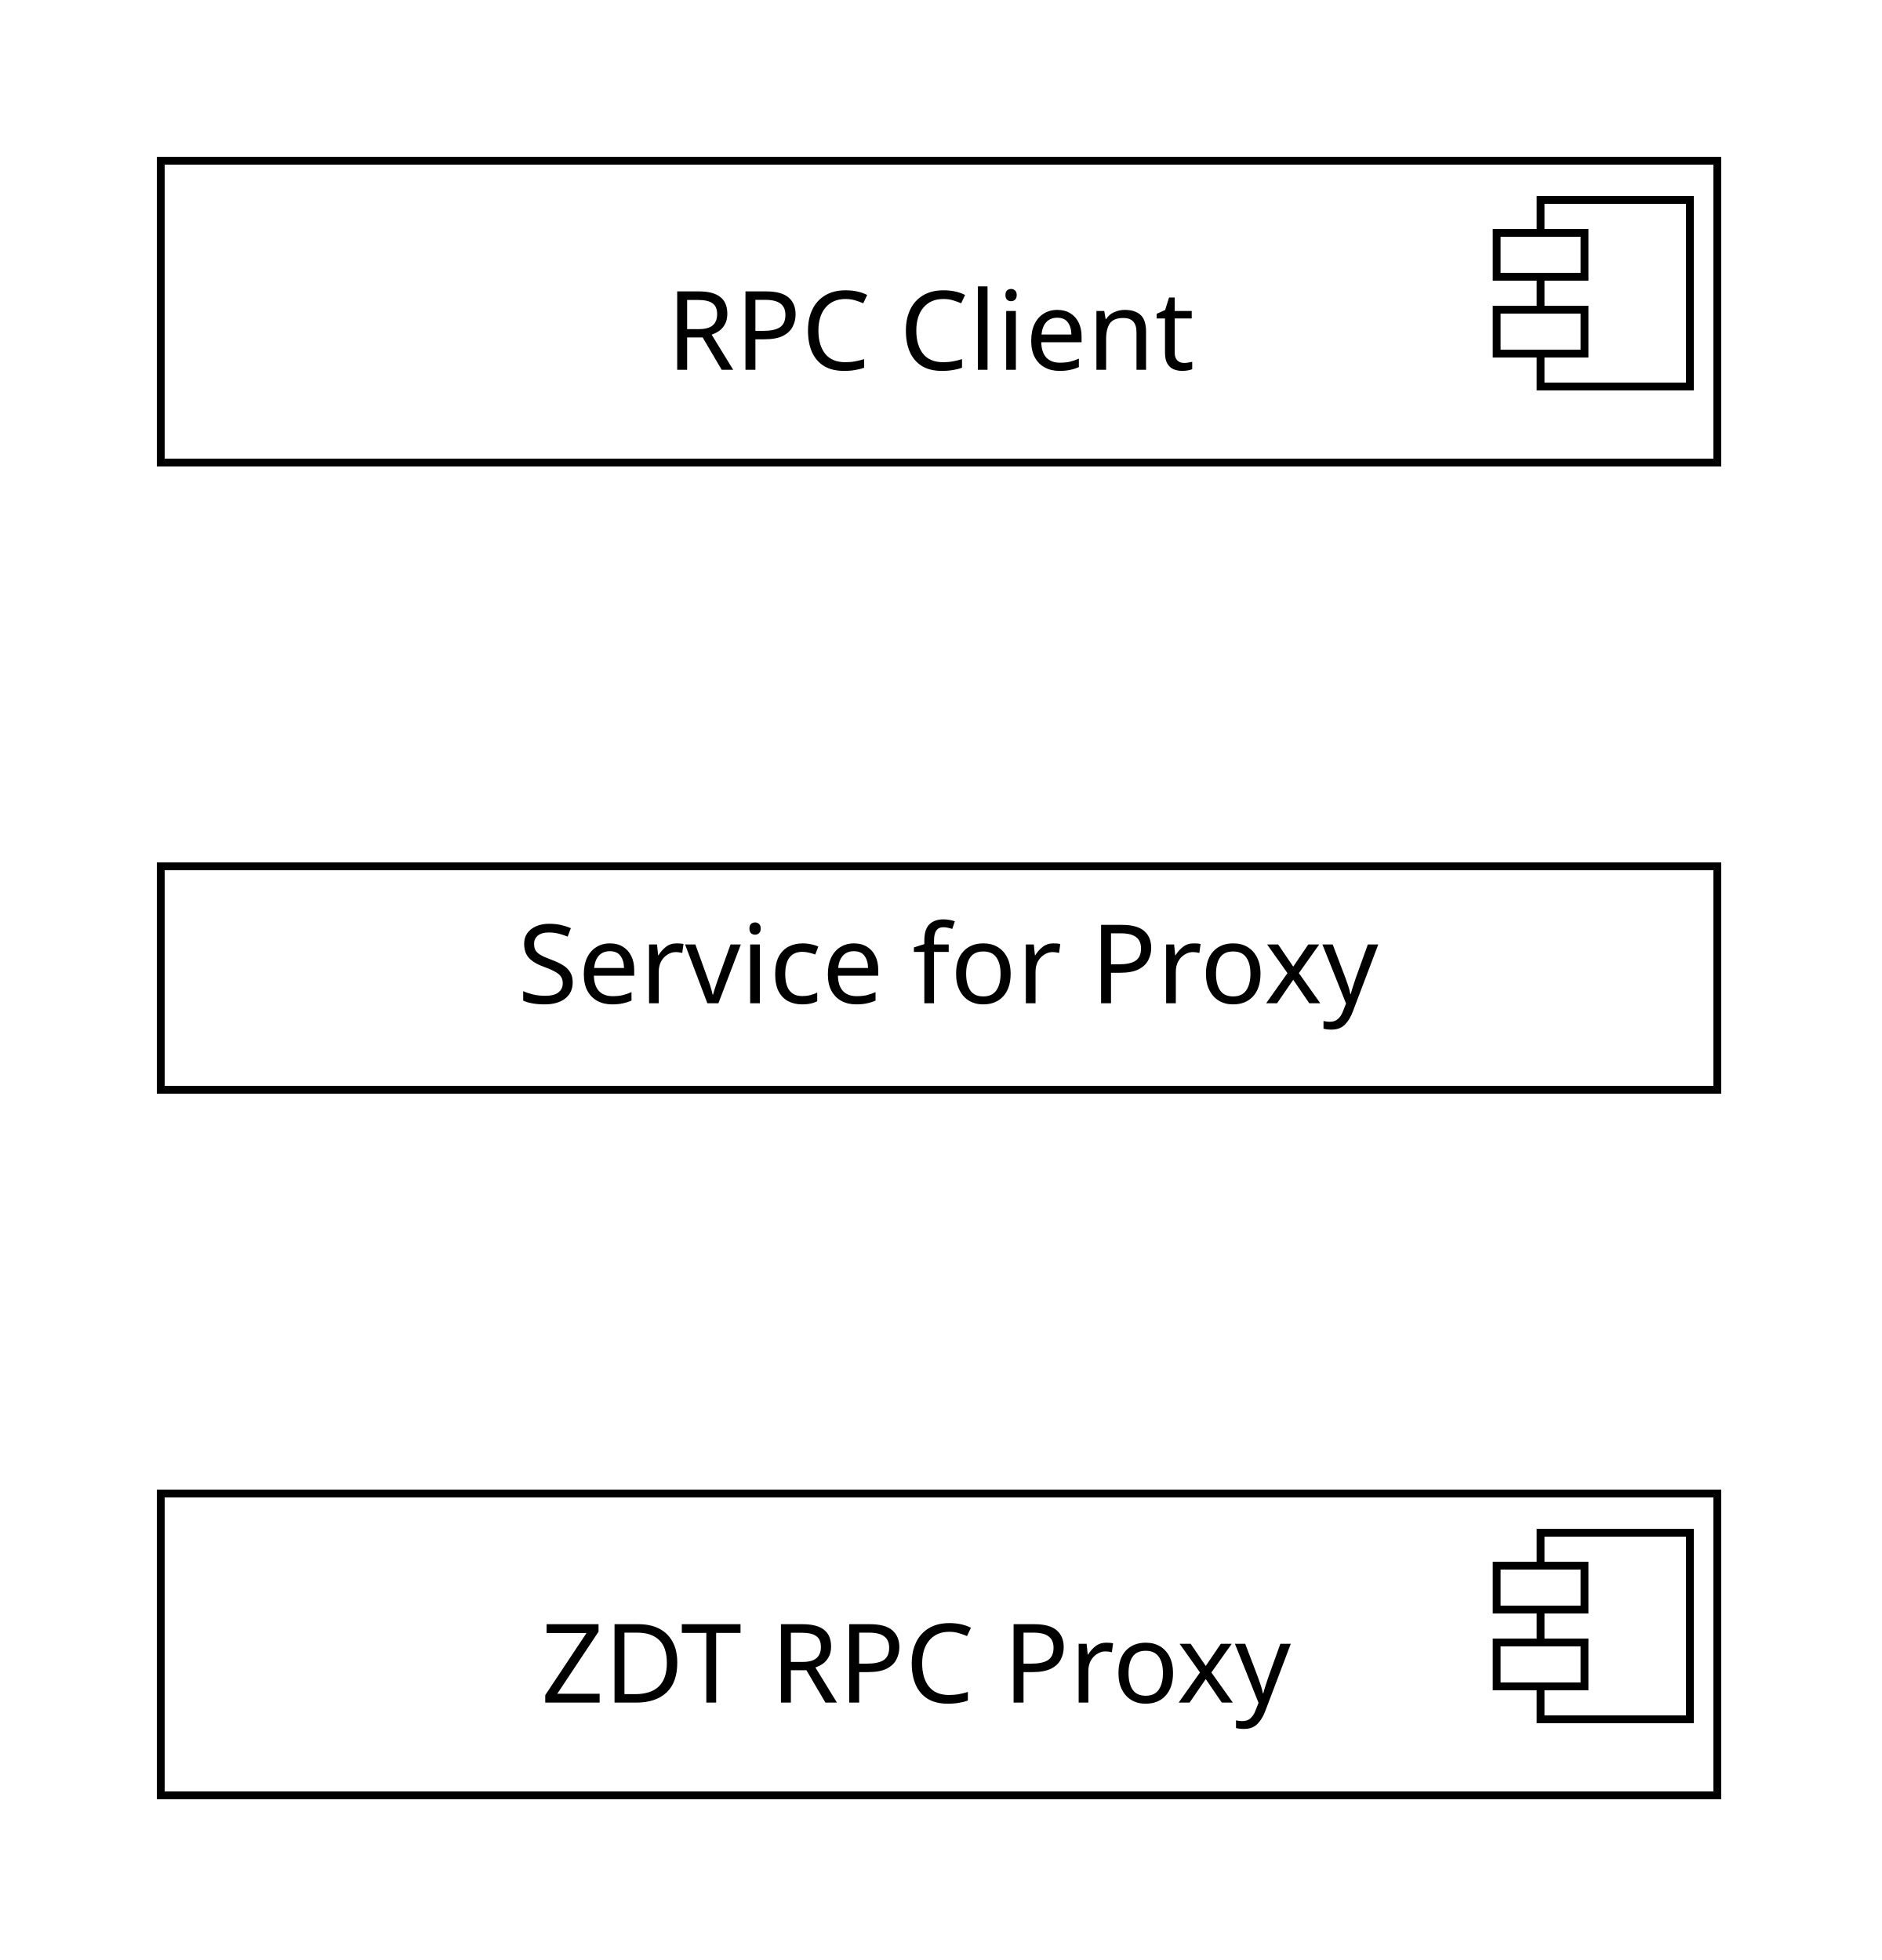
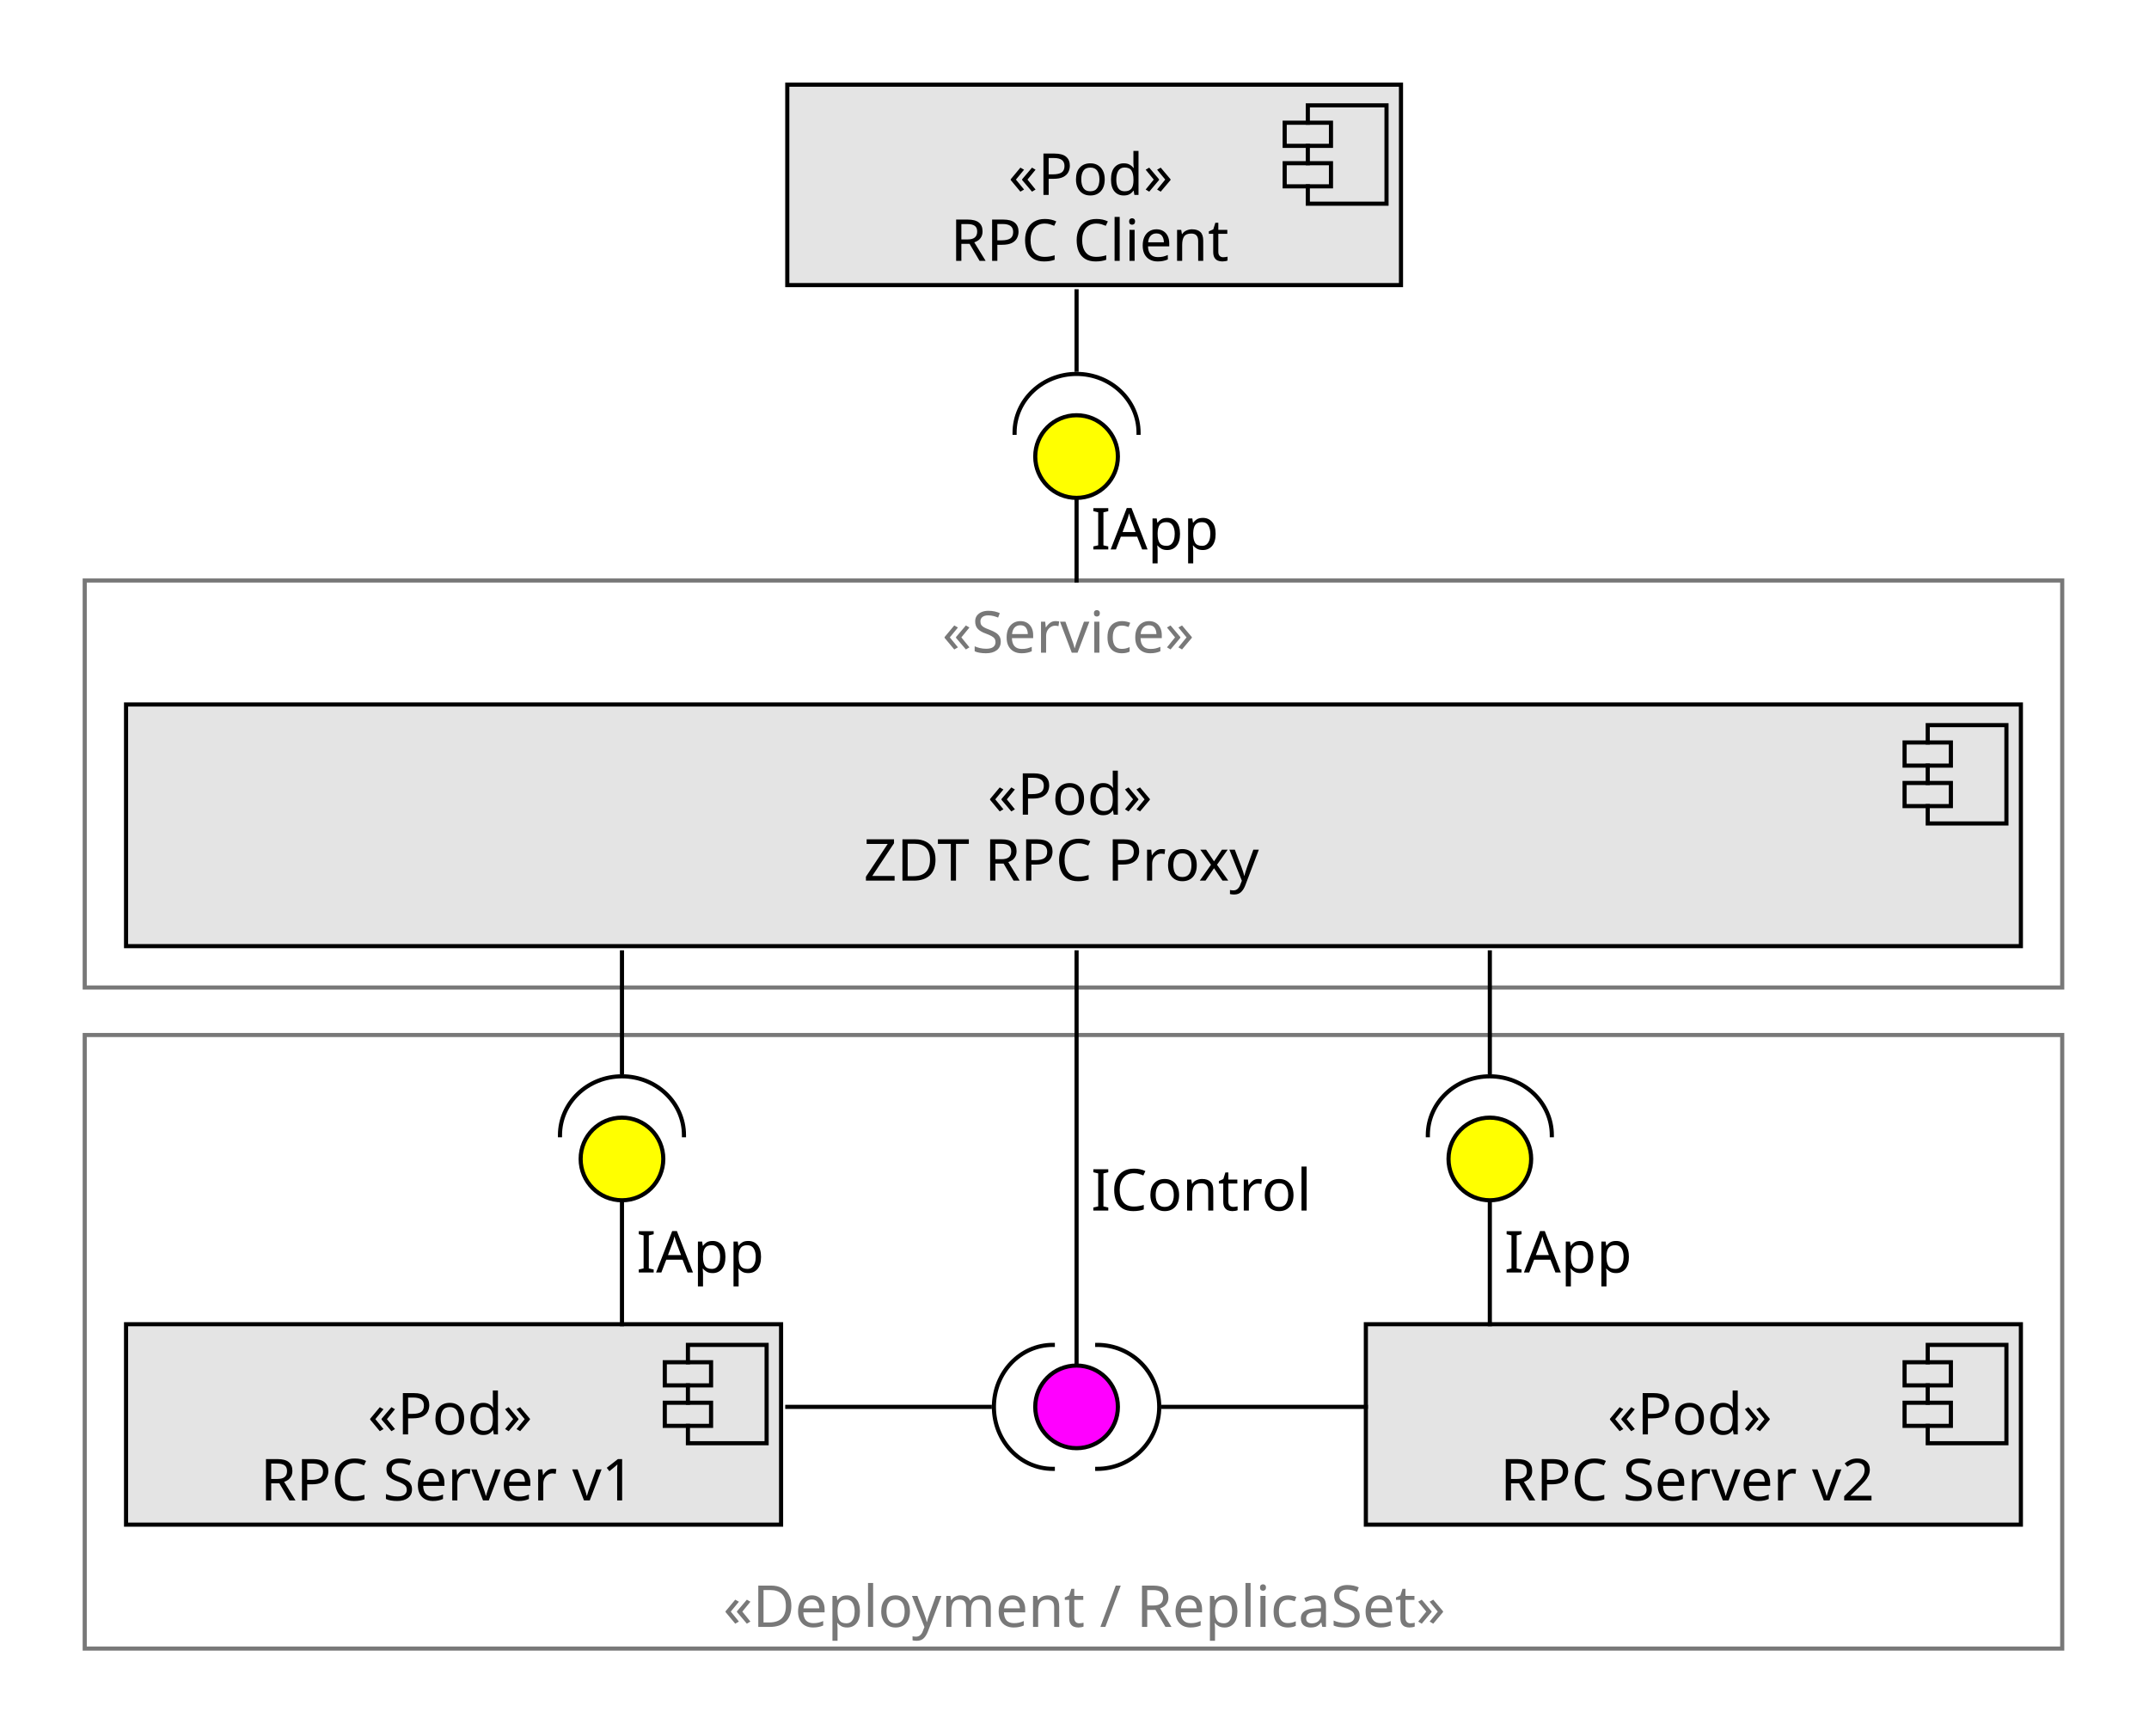
- <svg xmlns="http://www.w3.org/2000/svg" fill-opacity="1" color-rendering="auto" color-interpolation="auto" text-rendering="auto" stroke="black" stroke-linecap="square" width="240" stroke-miterlimit="10" shape-rendering="auto" stroke-opacity="1" fill="black" stroke-dasharray="none" font-weight="normal" stroke-width="1" viewBox="550 110 240 250" height="250" font-family="'Dialog'" font-style="normal" stroke-linejoin="miter" font-size="12px" stroke-dashoffset="0" image-rendering="auto">
+ <svg xmlns="http://www.w3.org/2000/svg" fill-opacity="1" color-rendering="auto" color-interpolation="auto" text-rendering="auto" stroke="black" stroke-linecap="square" width="520" stroke-miterlimit="10" shape-rendering="auto" stroke-opacity="1" fill="black" stroke-dasharray="none" font-weight="normal" stroke-width="1" viewBox="430 190 520 420" height="420" font-family="'Dialog'" font-style="normal" stroke-linejoin="miter" font-size="12px" stroke-dashoffset="0" image-rendering="auto">
  <defs id="genericDefs" />
  <g>
    <defs id="defs1">
      <clipPath clipPathUnits="userSpaceOnUse" id="clipPath1">
        <path d="M0 0 L2147483647 0 L2147483647 2147483647 L0 2147483647 L0 0 Z" />
      </clipPath>
      <clipPath clipPathUnits="userSpaceOnUse" id="clipPath2">
-         <path d="M0 0 L0 40 L200 40 L200 0 Z" />
+         <path d="M0 0 L0 150 L480 150 L480 0 Z" />
      </clipPath>
      <clipPath clipPathUnits="userSpaceOnUse" id="clipPath3">
-         <path d="M0 0 L0 30 L200 30 L200 0 Z" />
+         <path d="M0 0 L0 50 L160 50 L160 0 Z" />
+       </clipPath>
+       <clipPath clipPathUnits="userSpaceOnUse" id="clipPath4">
+         <path d="M0 0 L0 50 L150 50 L150 0 Z" />
+       </clipPath>
+       <clipPath clipPathUnits="userSpaceOnUse" id="clipPath5">
+         <path d="M0 0 L0 60 L460 60 L460 0 Z" />
+       </clipPath>
+       <clipPath clipPathUnits="userSpaceOnUse" id="clipPath6">
+         <path d="M0 0 L0 100 L480 100 L480 0 Z" />
+       </clipPath>
+       <clipPath clipPathUnits="userSpaceOnUse" id="clipPath7">
+         <path d="M0 0 L0 140 L80 140 L80 0 Z" />
+       </clipPath>
+       <clipPath clipPathUnits="userSpaceOnUse" id="clipPath8">
+         <path d="M0 0 L0 50 L90 50 L90 0 Z" />
+       </clipPath>
+       <clipPath clipPathUnits="userSpaceOnUse" id="clipPath9">
+         <path d="M0 0 L0 70 L50 70 L50 0 Z" />
+       </clipPath>
+       <clipPath clipPathUnits="userSpaceOnUse" id="clipPath10">
+         <path d="M0 0 L0 70 L60 70 L60 0 Z" />
+       </clipPath>
+       <clipPath clipPathUnits="userSpaceOnUse" id="clipPath11">
+         <path d="M0 0 L0 60 L50 60 L50 0 Z" />
+       </clipPath>
+       <clipPath clipPathUnits="userSpaceOnUse" id="clipPath12">
+         <path d="M0 0 L0 60 L60 60 L60 0 Z" />
      </clipPath>
    </defs>
-     <g fill="rgb(255,255,255)" fill-opacity="0" transform="translate(570,130)" stroke-opacity="0" stroke="rgb(255,255,255)">
-       <rect x="0.5" width="198.5" height="38.5" y="0.5" clip-path="url(#clipPath2)" stroke="none" />
-     </g>
-     <g transform="translate(570,130)">
-       <rect fill="none" x="0.5" width="198.5" height="38.5" y="0.5" clip-path="url(#clipPath2)" />
-     </g>
-     <g fill="rgb(255,255,255)" fill-opacity="0" transform="translate(570,130)" stroke-opacity="0" stroke="rgb(255,255,255)">
-       <rect x="170.86" width="11.2" height="5.6" y="9.7" clip-path="url(#clipPath2)" stroke="none" />
-     </g>
-     <g transform="translate(570,130)">
-       <rect fill="none" x="170.86" width="11.2" height="5.6" y="9.7" clip-path="url(#clipPath2)" />
-     </g>
-     <g fill="rgb(255,255,255)" fill-opacity="0" transform="translate(570,130)" stroke-opacity="0" stroke="rgb(255,255,255)">
-       <rect x="170.86" width="11.2" height="5.6" y="19.5" clip-path="url(#clipPath2)" stroke="none" />
-     </g>
-     <g transform="translate(570,130)">
-       <rect fill="none" x="170.86" width="11.2" height="5.6" y="19.5" clip-path="url(#clipPath2)" />
-       <path fill="none" d="M176.46 15.3 L176.46 19.5" clip-path="url(#clipPath2)" />
-       <path fill="none" d="M176.46 9.7 L176.46 5.5 L195.5 5.5 L195.5 29.3 L176.46 29.3 L176.46 25.1" clip-path="url(#clipPath2)" />
-       <text x="65" font-size="14px" y="27.169" clip-path="url(#clipPath2)" font-family="sans-serif" stroke="none" xml:space="preserve">RPC Client</text>
-     </g>
-     <g fill="rgb(255,255,255)" fill-opacity="0" transform="translate(570,300)" stroke-opacity="0" stroke="rgb(255,255,255)">
-       <rect x="0.5" width="198.5" height="38.5" y="0.5" clip-path="url(#clipPath2)" stroke="none" />
-     </g>
-     <g transform="translate(570,300)">
-       <rect fill="none" x="0.5" width="198.5" height="38.5" y="0.5" clip-path="url(#clipPath2)" />
-     </g>
-     <g fill="rgb(255,255,255)" fill-opacity="0" transform="translate(570,300)" stroke-opacity="0" stroke="rgb(255,255,255)">
-       <rect x="170.86" width="11.2" height="5.6" y="9.7" clip-path="url(#clipPath2)" stroke="none" />
-     </g>
-     <g transform="translate(570,300)">
-       <rect fill="none" x="170.86" width="11.2" height="5.6" y="9.7" clip-path="url(#clipPath2)" />
-     </g>
-     <g fill="rgb(255,255,255)" fill-opacity="0" transform="translate(570,300)" stroke-opacity="0" stroke="rgb(255,255,255)">
-       <rect x="170.86" width="11.2" height="5.6" y="19.5" clip-path="url(#clipPath2)" stroke="none" />
-     </g>
-     <g transform="translate(570,300)">
-       <rect fill="none" x="170.86" width="11.2" height="5.6" y="19.5" clip-path="url(#clipPath2)" />
-       <path fill="none" d="M176.46 15.3 L176.46 19.5" clip-path="url(#clipPath2)" />
-       <path fill="none" d="M176.46 9.7 L176.46 5.5 L195.5 5.5 L195.5 29.3 L176.46 29.3 L176.46 25.1" clip-path="url(#clipPath2)" />
-       <text x="49" font-size="14px" y="27.169" clip-path="url(#clipPath2)" font-family="sans-serif" stroke="none" xml:space="preserve">ZDT RPC Proxy</text>
-     </g>
-     <g fill="rgb(255,255,255)" fill-opacity="0" transform="translate(570,220)" stroke-opacity="0" stroke="rgb(255,255,255)">
-       <rect x="0.5" width="198.5" height="28.5" y="0.5" clip-path="url(#clipPath3)" stroke="none" />
-     </g>
-     <g transform="translate(570,220)">
-       <rect fill="none" x="0.5" width="198.5" height="28.5" y="0.5" clip-path="url(#clipPath3)" />
-       <text x="46" font-size="14px" y="17.969" clip-path="url(#clipPath3)" font-family="sans-serif" stroke="none" xml:space="preserve">Service for Proxy</text>
+     <g fill="rgb(255,255,255)" fill-opacity="0" transform="translate(450,440)" stroke-opacity="0" stroke="rgb(255,255,255)">
+       <rect x="0.5" width="478.5" height="148.5" y="0.5" clip-path="url(#clipPath2)" stroke="none" />
+     </g>
+     <g fill="rgb(120,120,120)" transform="translate(450,440)" stroke="rgb(120,120,120)">
+       <rect fill="none" x="0.5" width="478.5" height="148.5" y="0.5" clip-path="url(#clipPath2)" />
+       <text x="155" font-size="14px" y="143.758" clip-path="url(#clipPath2)" font-family="sans-serif" stroke="none" xml:space="preserve">«Deployment / ReplicaSet»</text>
+     </g>
+     <g fill="rgb(200,200,200)" fill-opacity="0.49" transform="translate(760,510)" stroke-opacity="0.49" stroke="rgb(200,200,200)">
+       <rect x="0.5" width="158.5" height="48.5" y="0.5" clip-path="url(#clipPath3)" stroke="none" />
+     </g>
+     <g transform="translate(760,510)">
+       <rect fill="none" x="0.5" width="158.5" height="48.5" y="0.5" clip-path="url(#clipPath3)" />
+     </g>
+     <g fill="rgb(255,255,255)" fill-opacity="0" transform="translate(760,510)" stroke-opacity="0" stroke="rgb(255,255,255)">
+       <rect x="130.86" width="11.2" height="5.6" y="9.7" clip-path="url(#clipPath3)" stroke="none" />
+     </g>
+     <g transform="translate(760,510)">
+       <rect fill="none" x="130.86" width="11.2" height="5.6" y="9.7" clip-path="url(#clipPath3)" />
+     </g>
+     <g fill="rgb(255,255,255)" fill-opacity="0" transform="translate(760,510)" stroke-opacity="0" stroke="rgb(255,255,255)">
+       <rect x="130.86" width="11.2" height="5.6" y="19.5" clip-path="url(#clipPath3)" stroke="none" />
+     </g>
+     <g transform="translate(760,510)">
+       <rect fill="none" x="130.86" width="11.2" height="5.6" y="19.5" clip-path="url(#clipPath3)" />
+       <path fill="none" d="M136.46 15.3 L136.46 19.5" clip-path="url(#clipPath3)" />
+       <path fill="none" d="M136.46 9.7 L136.46 5.5 L155.5 5.5 L155.5 29.3 L136.46 29.3 L136.46 25.1" clip-path="url(#clipPath3)" />
+       <text x="59" font-size="14px" y="27.169" clip-path="url(#clipPath3)" font-family="sans-serif" stroke="none" xml:space="preserve">«Pod»</text>
+       <text x="33" font-size="14px" y="43.138" clip-path="url(#clipPath3)" font-family="sans-serif" stroke="none" xml:space="preserve">RPC Server v2</text>
+     </g>
+     <g fill="rgb(200,200,200)" fill-opacity="0.49" transform="translate(460,510)" stroke-opacity="0.49" stroke="rgb(200,200,200)">
+       <rect x="0.5" width="158.5" height="48.5" y="0.5" clip-path="url(#clipPath3)" stroke="none" />
+     </g>
+     <g transform="translate(460,510)">
+       <rect fill="none" x="0.5" width="158.5" height="48.5" y="0.5" clip-path="url(#clipPath3)" />
+     </g>
+     <g fill="rgb(255,255,255)" fill-opacity="0" transform="translate(460,510)" stroke-opacity="0" stroke="rgb(255,255,255)">
+       <rect x="130.86" width="11.2" height="5.6" y="9.7" clip-path="url(#clipPath3)" stroke="none" />
+     </g>
+     <g transform="translate(460,510)">
+       <rect fill="none" x="130.86" width="11.2" height="5.6" y="9.7" clip-path="url(#clipPath3)" />
+     </g>
+     <g fill="rgb(255,255,255)" fill-opacity="0" transform="translate(460,510)" stroke-opacity="0" stroke="rgb(255,255,255)">
+       <rect x="130.86" width="11.2" height="5.6" y="19.5" clip-path="url(#clipPath3)" stroke="none" />
+     </g>
+     <g transform="translate(460,510)">
+       <rect fill="none" x="130.86" width="11.2" height="5.6" y="19.5" clip-path="url(#clipPath3)" />
+       <path fill="none" d="M136.46 15.3 L136.46 19.5" clip-path="url(#clipPath3)" />
+       <path fill="none" d="M136.46 9.7 L136.46 5.5 L155.5 5.5 L155.5 29.3 L136.46 29.3 L136.46 25.1" clip-path="url(#clipPath3)" />
+       <text x="59" font-size="14px" y="27.169" clip-path="url(#clipPath3)" font-family="sans-serif" stroke="none" xml:space="preserve">«Pod»</text>
+       <text x="33" font-size="14px" y="43.138" clip-path="url(#clipPath3)" font-family="sans-serif" stroke="none" xml:space="preserve">RPC Server v1</text>
+     </g>
+     <g fill="rgb(200,200,200)" fill-opacity="0.49" transform="translate(620,210)" stroke-opacity="0.49" stroke="rgb(200,200,200)">
+       <rect x="0.5" width="148.5" height="48.5" y="0.5" clip-path="url(#clipPath4)" stroke="none" />
+     </g>
+     <g transform="translate(620,210)">
+       <rect fill="none" x="0.5" width="148.5" height="48.5" y="0.5" clip-path="url(#clipPath4)" />
+     </g>
+     <g fill="rgb(255,255,255)" fill-opacity="0" transform="translate(620,210)" stroke-opacity="0" stroke="rgb(255,255,255)">
+       <rect x="120.86" width="11.2" height="5.6" y="9.7" clip-path="url(#clipPath4)" stroke="none" />
+     </g>
+     <g transform="translate(620,210)">
+       <rect fill="none" x="120.86" width="11.2" height="5.6" y="9.7" clip-path="url(#clipPath4)" />
+     </g>
+     <g fill="rgb(255,255,255)" fill-opacity="0" transform="translate(620,210)" stroke-opacity="0" stroke="rgb(255,255,255)">
+       <rect x="120.86" width="11.2" height="5.6" y="19.5" clip-path="url(#clipPath4)" stroke="none" />
+     </g>
+     <g transform="translate(620,210)">
+       <rect fill="none" x="120.86" width="11.2" height="5.6" y="19.5" clip-path="url(#clipPath4)" />
+       <path fill="none" d="M126.46 15.3 L126.46 19.5" clip-path="url(#clipPath4)" />
+       <path fill="none" d="M126.46 9.7 L126.46 5.5 L145.5 5.5 L145.5 29.3 L126.46 29.3 L126.46 25.1" clip-path="url(#clipPath4)" />
+       <text x="54" font-size="14px" y="27.169" clip-path="url(#clipPath4)" font-family="sans-serif" stroke="none" xml:space="preserve">«Pod»</text>
+       <text x="40" font-size="14px" y="43.138" clip-path="url(#clipPath4)" font-family="sans-serif" stroke="none" xml:space="preserve">RPC Client</text>
+     </g>
+     <g fill="rgb(200,200,200)" fill-opacity="0.49" transform="translate(460,360)" stroke-opacity="0.49" stroke="rgb(200,200,200)">
+       <rect x="0.5" width="458.5" height="58.5" y="0.5" clip-path="url(#clipPath5)" stroke="none" />
+     </g>
+     <g transform="translate(460,360)">
+       <rect fill="none" x="0.5" width="458.5" height="58.5" y="0.5" clip-path="url(#clipPath5)" />
+     </g>
+     <g fill="rgb(255,255,255)" fill-opacity="0" transform="translate(460,360)" stroke-opacity="0" stroke="rgb(255,255,255)">
+       <rect x="430.86" width="11.2" height="5.6" y="9.7" clip-path="url(#clipPath5)" stroke="none" />
+     </g>
+     <g transform="translate(460,360)">
+       <rect fill="none" x="430.86" width="11.2" height="5.6" y="9.7" clip-path="url(#clipPath5)" />
+     </g>
+     <g fill="rgb(255,255,255)" fill-opacity="0" transform="translate(460,360)" stroke-opacity="0" stroke="rgb(255,255,255)">
+       <rect x="430.86" width="11.2" height="5.6" y="19.5" clip-path="url(#clipPath5)" stroke="none" />
+     </g>
+     <g transform="translate(460,360)">
+       <rect fill="none" x="430.86" width="11.2" height="5.6" y="19.5" clip-path="url(#clipPath5)" />
+       <path fill="none" d="M436.46 15.3 L436.46 19.5" clip-path="url(#clipPath5)" />
+       <path fill="none" d="M436.46 9.7 L436.46 5.5 L455.5 5.5 L455.5 29.3 L436.46 29.3 L436.46 25.1" clip-path="url(#clipPath5)" />
+       <text x="209" font-size="14px" y="27.169" clip-path="url(#clipPath5)" font-family="sans-serif" stroke="none" xml:space="preserve">«Pod»</text>
+       <text x="179" font-size="14px" y="43.138" clip-path="url(#clipPath5)" font-family="sans-serif" stroke="none" xml:space="preserve">ZDT RPC Proxy</text>
+     </g>
+     <g fill="rgb(255,255,255)" fill-opacity="0" transform="translate(450,330)" stroke-opacity="0" stroke="rgb(255,255,255)">
+       <rect x="0.5" width="478.5" height="98.5" y="0.5" clip-path="url(#clipPath6)" stroke="none" />
+     </g>
+     <g fill="rgb(120,120,120)" transform="translate(450,330)" stroke="rgb(120,120,120)">
+       <rect fill="none" x="0.5" width="478.5" height="98.5" y="0.5" clip-path="url(#clipPath6)" />
+       <text x="208" font-size="14px" y="17.969" clip-path="url(#clipPath6)" font-family="sans-serif" stroke="none" xml:space="preserve">«Service»</text>
+     </g>
+     <g transform="translate(680,410)">
+       <path fill="none" d="M10.5 119.5 L10.5 10.5" clip-path="url(#clipPath7)" />
+       <circle fill="fuchsia" r="10" clip-path="url(#clipPath7)" cx="10.5" cy="120.5" stroke="none" />
+       <circle fill="none" r="10" clip-path="url(#clipPath7)" cx="10.5" cy="120.5" />
+       <text x="14" font-size="14px" y="72.984" clip-path="url(#clipPath7)" font-family="sans-serif" stroke="none" xml:space="preserve">IControl</text>
+     </g>
+     <g transform="translate(610,510)">
+       <path fill="none" d="M10.5 20.5 L59.5 20.5" clip-path="url(#clipPath8)" />
+     </g>
+     <g fill="rgb(255,255,255)" fill-opacity="0" transform="translate(610,510)" stroke-opacity="0" stroke="rgb(255,255,255)">
+       <path d="M74.75 5.5 A14.25 15 0 0 0 74.75 35.5" stroke="none" clip-path="url(#clipPath8)" />
+     </g>
+     <g transform="translate(610,510)">
+       <path fill="none" d="M74.75 5.5 A14.25 15 0 0 0 74.75 35.5" clip-path="url(#clipPath8)" />
+     </g>
+     <g transform="translate(690,510)">
+       <path fill="none" d="M70.5 20.5 L21.5 20.5" clip-path="url(#clipPath8)" />
+     </g>
+     <g fill="rgb(255,255,255)" fill-opacity="0" transform="translate(690,510)" stroke-opacity="0" stroke="rgb(255,255,255)">
+       <path d="M5.5 35.5 A15 15 0 0 0 5.5 5.5" stroke="none" clip-path="url(#clipPath8)" />
+     </g>
+     <g transform="translate(690,510)">
+       <path fill="none" d="M5.5 35.5 A15 15 0 0 0 5.5 5.5" clip-path="url(#clipPath8)" />
+     </g>
+     <g transform="translate(560,410)">
+       <path fill="none" d="M20.5 10.5 L20.5 39.5" clip-path="url(#clipPath9)" />
+     </g>
+     <g fill="rgb(255,255,255)" fill-opacity="0" transform="translate(560,410)" stroke-opacity="0" stroke="rgb(255,255,255)">
+       <path d="M35.5 54.75 A15 14.25 0 0 0 5.5 54.75" stroke="none" clip-path="url(#clipPath9)" />
+     </g>
+     <g transform="translate(560,410)">
+       <path fill="none" d="M35.5 54.75 A15 14.25 0 0 0 5.5 54.75" clip-path="url(#clipPath9)" />
+     </g>
+     <g transform="translate(770,410)">
+       <path fill="none" d="M20.5 10.5 L20.5 39.5" clip-path="url(#clipPath9)" />
+     </g>
+     <g fill="rgb(255,255,255)" fill-opacity="0" transform="translate(770,410)" stroke-opacity="0" stroke="rgb(255,255,255)">
+       <path d="M35.5 54.75 A15 14.25 0 0 0 5.5 54.75" stroke="none" clip-path="url(#clipPath9)" />
+     </g>
+     <g transform="translate(770,410)">
+       <path fill="none" d="M35.5 54.75 A15 14.25 0 0 0 5.5 54.75" clip-path="url(#clipPath9)" />
+     </g>
+     <g transform="translate(570,460)">
+       <path fill="none" d="M10.5 11.5 L10.5 50.5" clip-path="url(#clipPath10)" />
+       <circle fill="yellow" r="10" clip-path="url(#clipPath10)" cx="10.5" cy="10.5" stroke="none" />
+       <circle fill="none" r="10" clip-path="url(#clipPath10)" cx="10.5" cy="10.5" />
+       <text x="14" font-size="14px" y="37.984" clip-path="url(#clipPath10)" font-family="sans-serif" stroke="none" xml:space="preserve">IApp</text>
+     </g>
+     <g transform="translate(780,460)">
+       <path fill="none" d="M10.5 11.5 L10.5 50.5" clip-path="url(#clipPath10)" />
+       <circle fill="yellow" r="10" clip-path="url(#clipPath10)" cx="10.5" cy="10.5" stroke="none" />
+       <circle fill="none" r="10" clip-path="url(#clipPath10)" cx="10.5" cy="10.5" />
+       <text x="14" font-size="14px" y="37.984" clip-path="url(#clipPath10)" font-family="sans-serif" stroke="none" xml:space="preserve">IApp</text>
+     </g>
+     <g transform="translate(670,250)">
+       <path fill="none" d="M20.5 10.5 L20.5 29.5" clip-path="url(#clipPath11)" />
+     </g>
+     <g fill="rgb(255,255,255)" fill-opacity="0" transform="translate(670,250)" stroke-opacity="0" stroke="rgb(255,255,255)">
+       <path d="M35.5 44.75 A15 14.25 0 0 0 5.5 44.75" stroke="none" clip-path="url(#clipPath11)" />
+     </g>
+     <g transform="translate(670,250)">
+       <path fill="none" d="M35.5 44.75 A15 14.25 0 0 0 5.5 44.75" clip-path="url(#clipPath11)" />
+     </g>
+     <g transform="translate(680,290)">
+       <path fill="none" d="M10.5 11.5 L10.5 40.5" clip-path="url(#clipPath12)" />
+       <circle fill="yellow" r="10" clip-path="url(#clipPath12)" cx="10.5" cy="10.5" stroke="none" />
+       <circle fill="none" r="10" clip-path="url(#clipPath12)" cx="10.5" cy="10.5" />
+       <text x="14" font-size="14px" y="32.984" clip-path="url(#clipPath12)" font-family="sans-serif" stroke="none" xml:space="preserve">IApp</text>
    </g>
  </g>
</svg>
